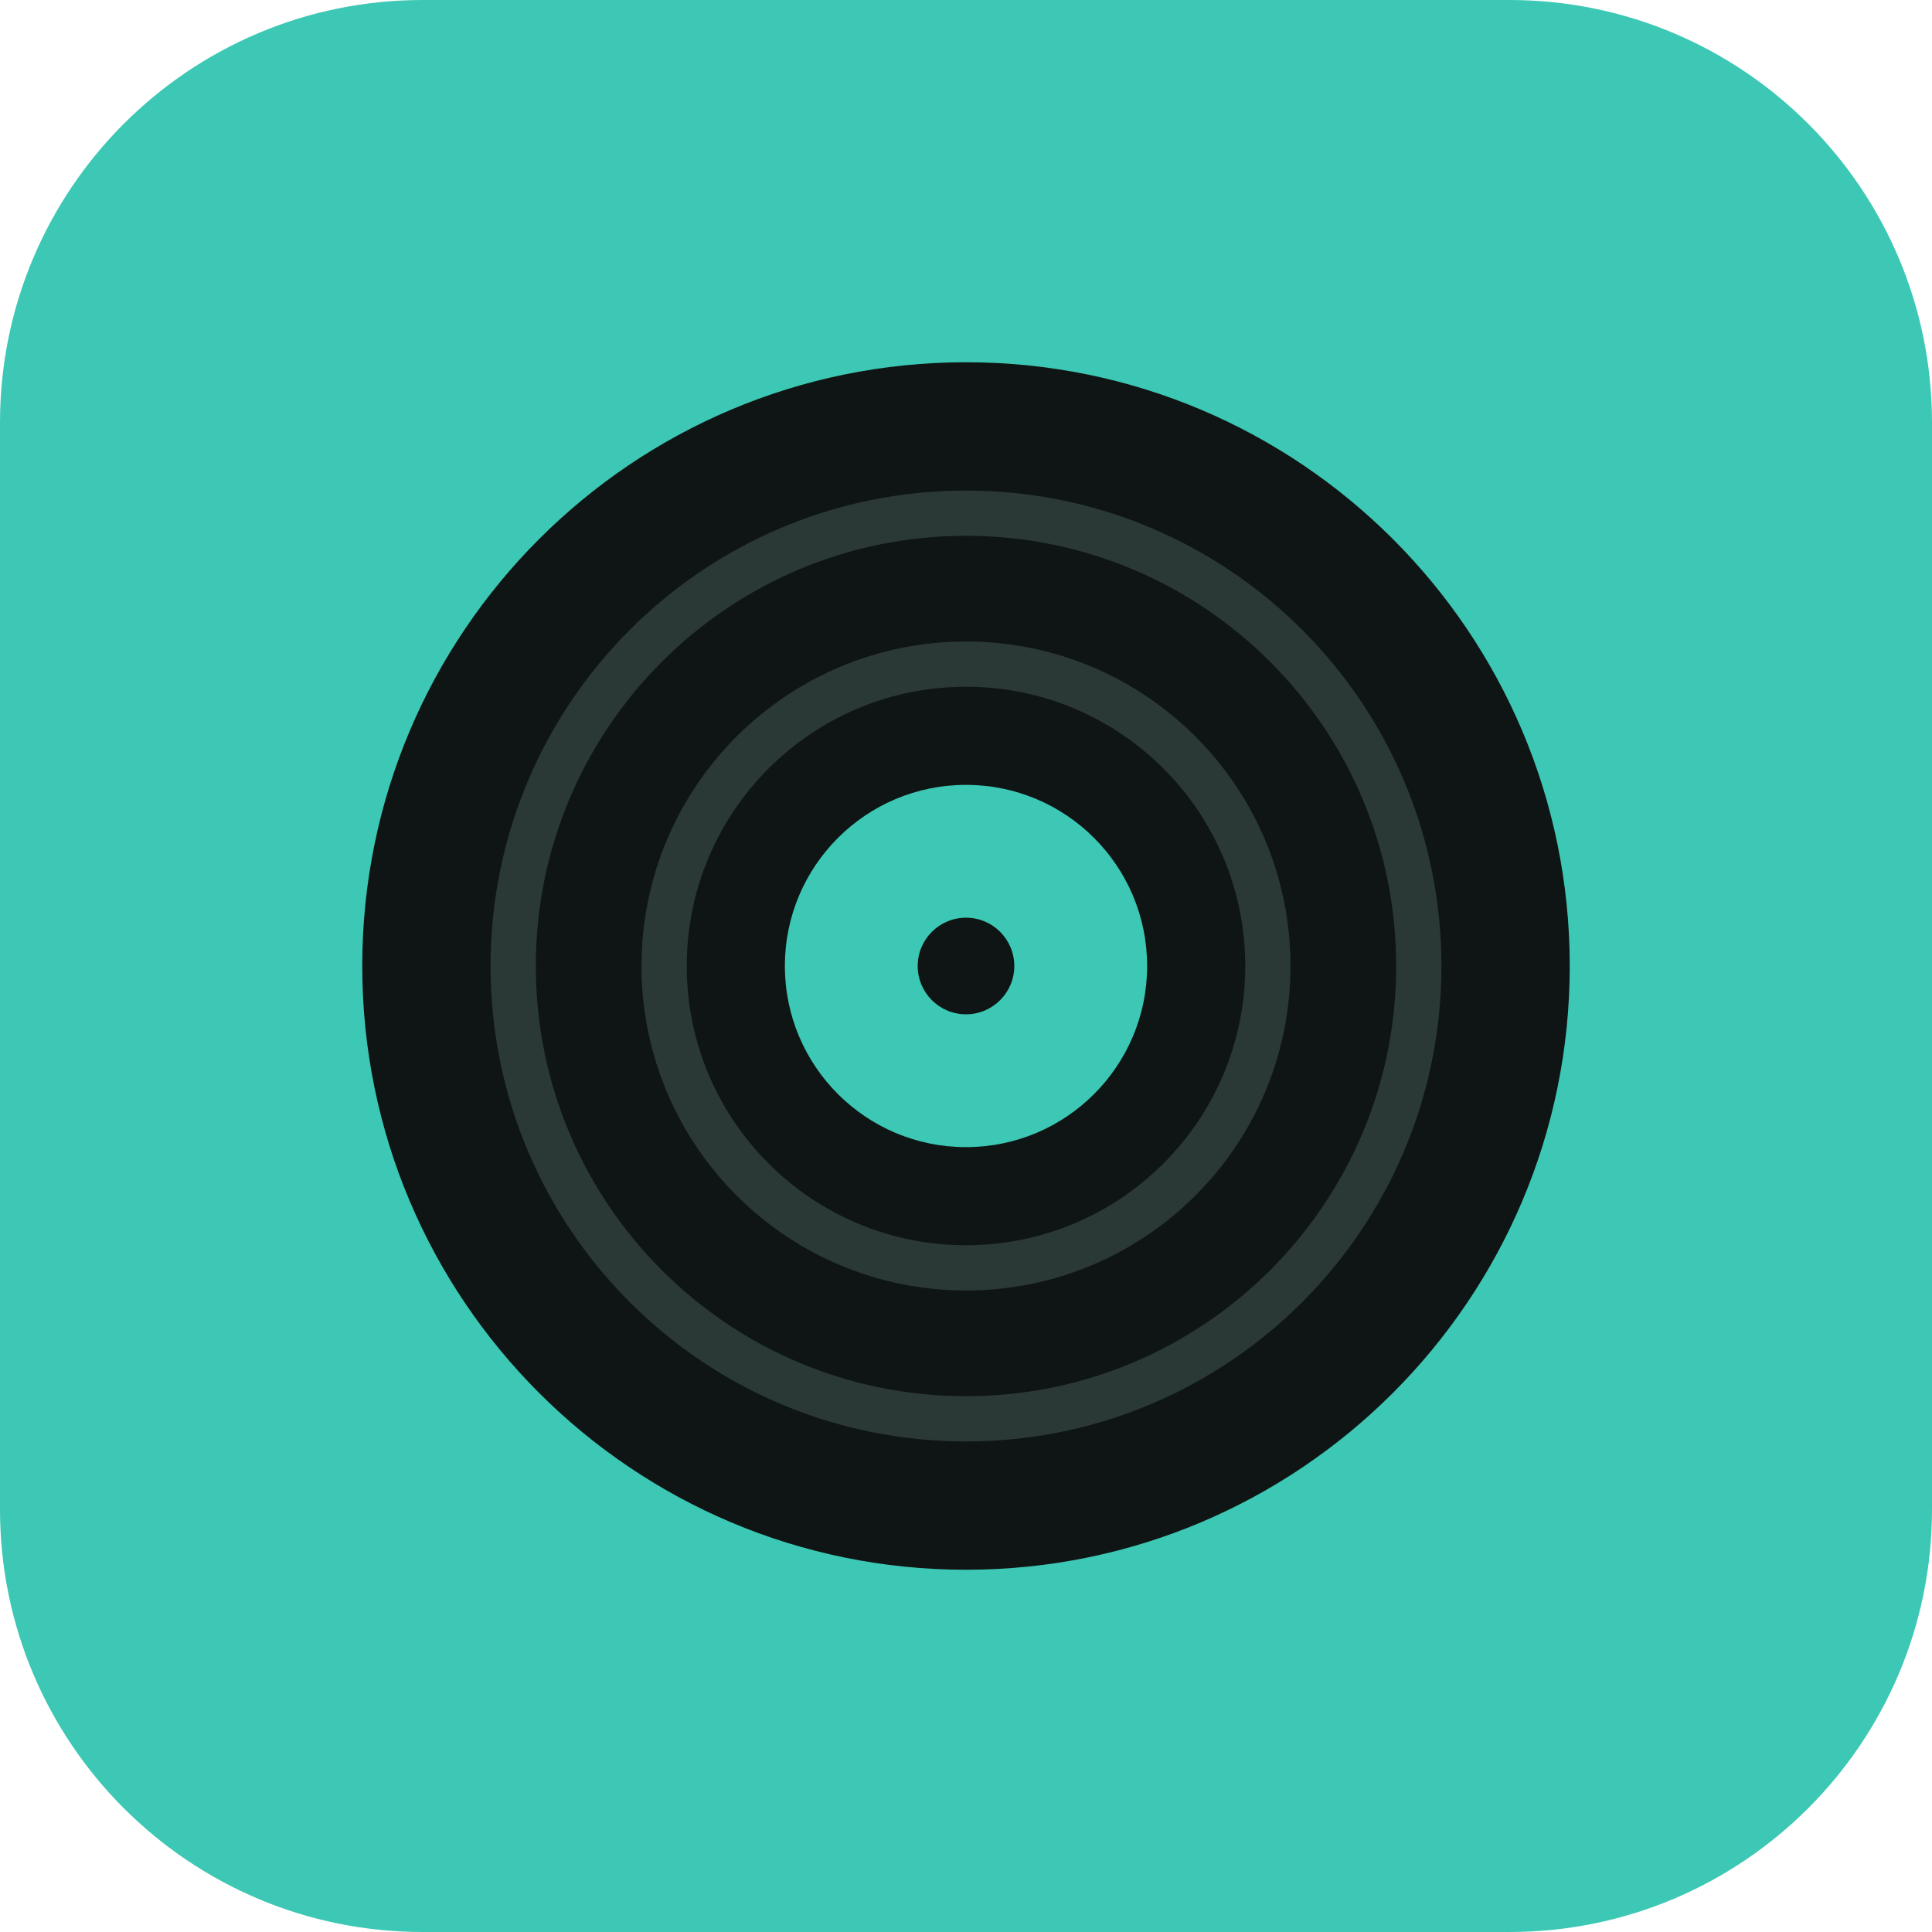
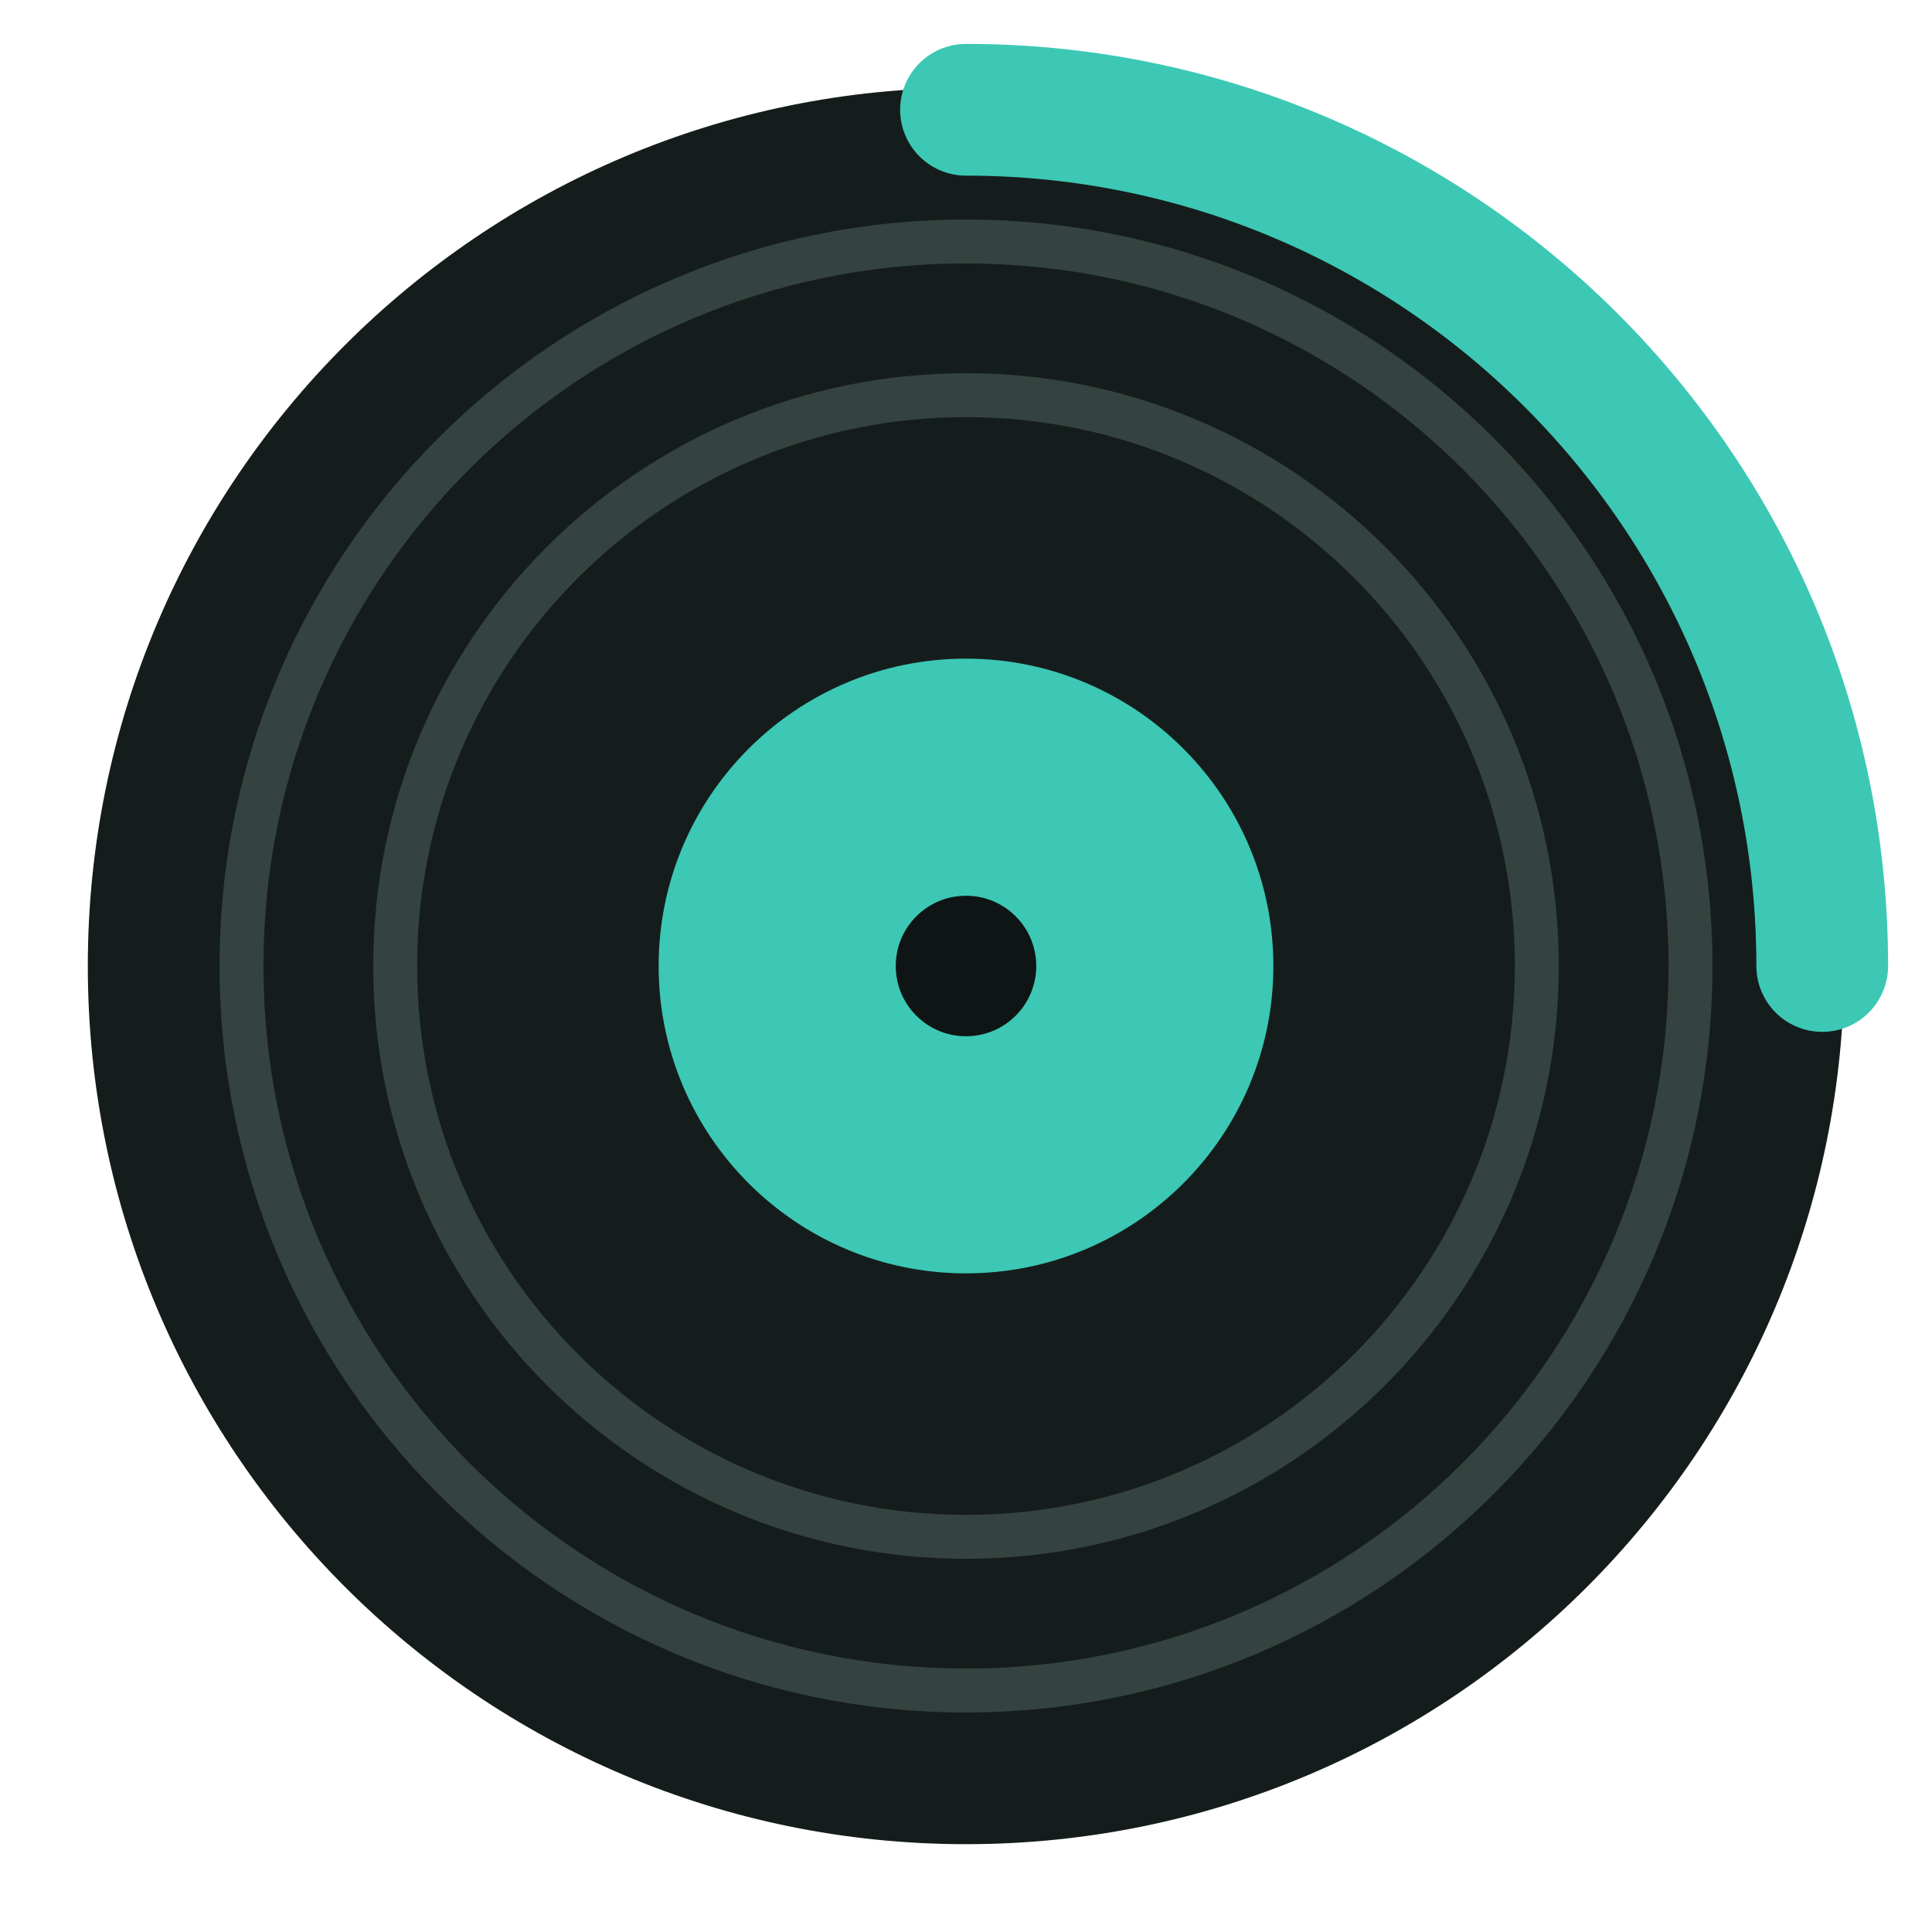
- <svg xmlns="http://www.w3.org/2000/svg" viewBox="0 0 64 64">
-   <rect width="64" height="64" rx="14" fill="#3cc8b4" />
-   <circle cx="32" cy="32" r="20" fill="#0f1514" />
-   <circle cx="32" cy="32" r="15" fill="none" stroke="#2a3836" stroke-width="1.5" />
-   <circle cx="32" cy="32" r="10" fill="none" stroke="#2a3836" stroke-width="1.5" />
-   <circle cx="32" cy="32" r="6" fill="#3cc8b4" />
-   <circle cx="32" cy="32" r="1.6" fill="#0f1514" />
+ <svg xmlns="http://www.w3.org/2000/svg" viewBox="0 0 44 44">
+   <circle cx="22" cy="22" r="20" fill="#151d1c" />
+   <circle cx="22" cy="22" r="16.5" fill="none" stroke="#34433f" stroke-width="1" />
+   <circle cx="22" cy="22" r="13" fill="none" stroke="#34433f" stroke-width="1" />
+   <path d="M22 2.5 A19.5 19.5 0 0 1 41.5 22" fill="none" stroke="#3cc8b4" stroke-width="3" stroke-linecap="round" />
+   <circle cx="22" cy="22" r="7" fill="#3cc8b4" />
+   <circle cx="22" cy="22" r="1.6" fill="#0f1514" />
</svg>
